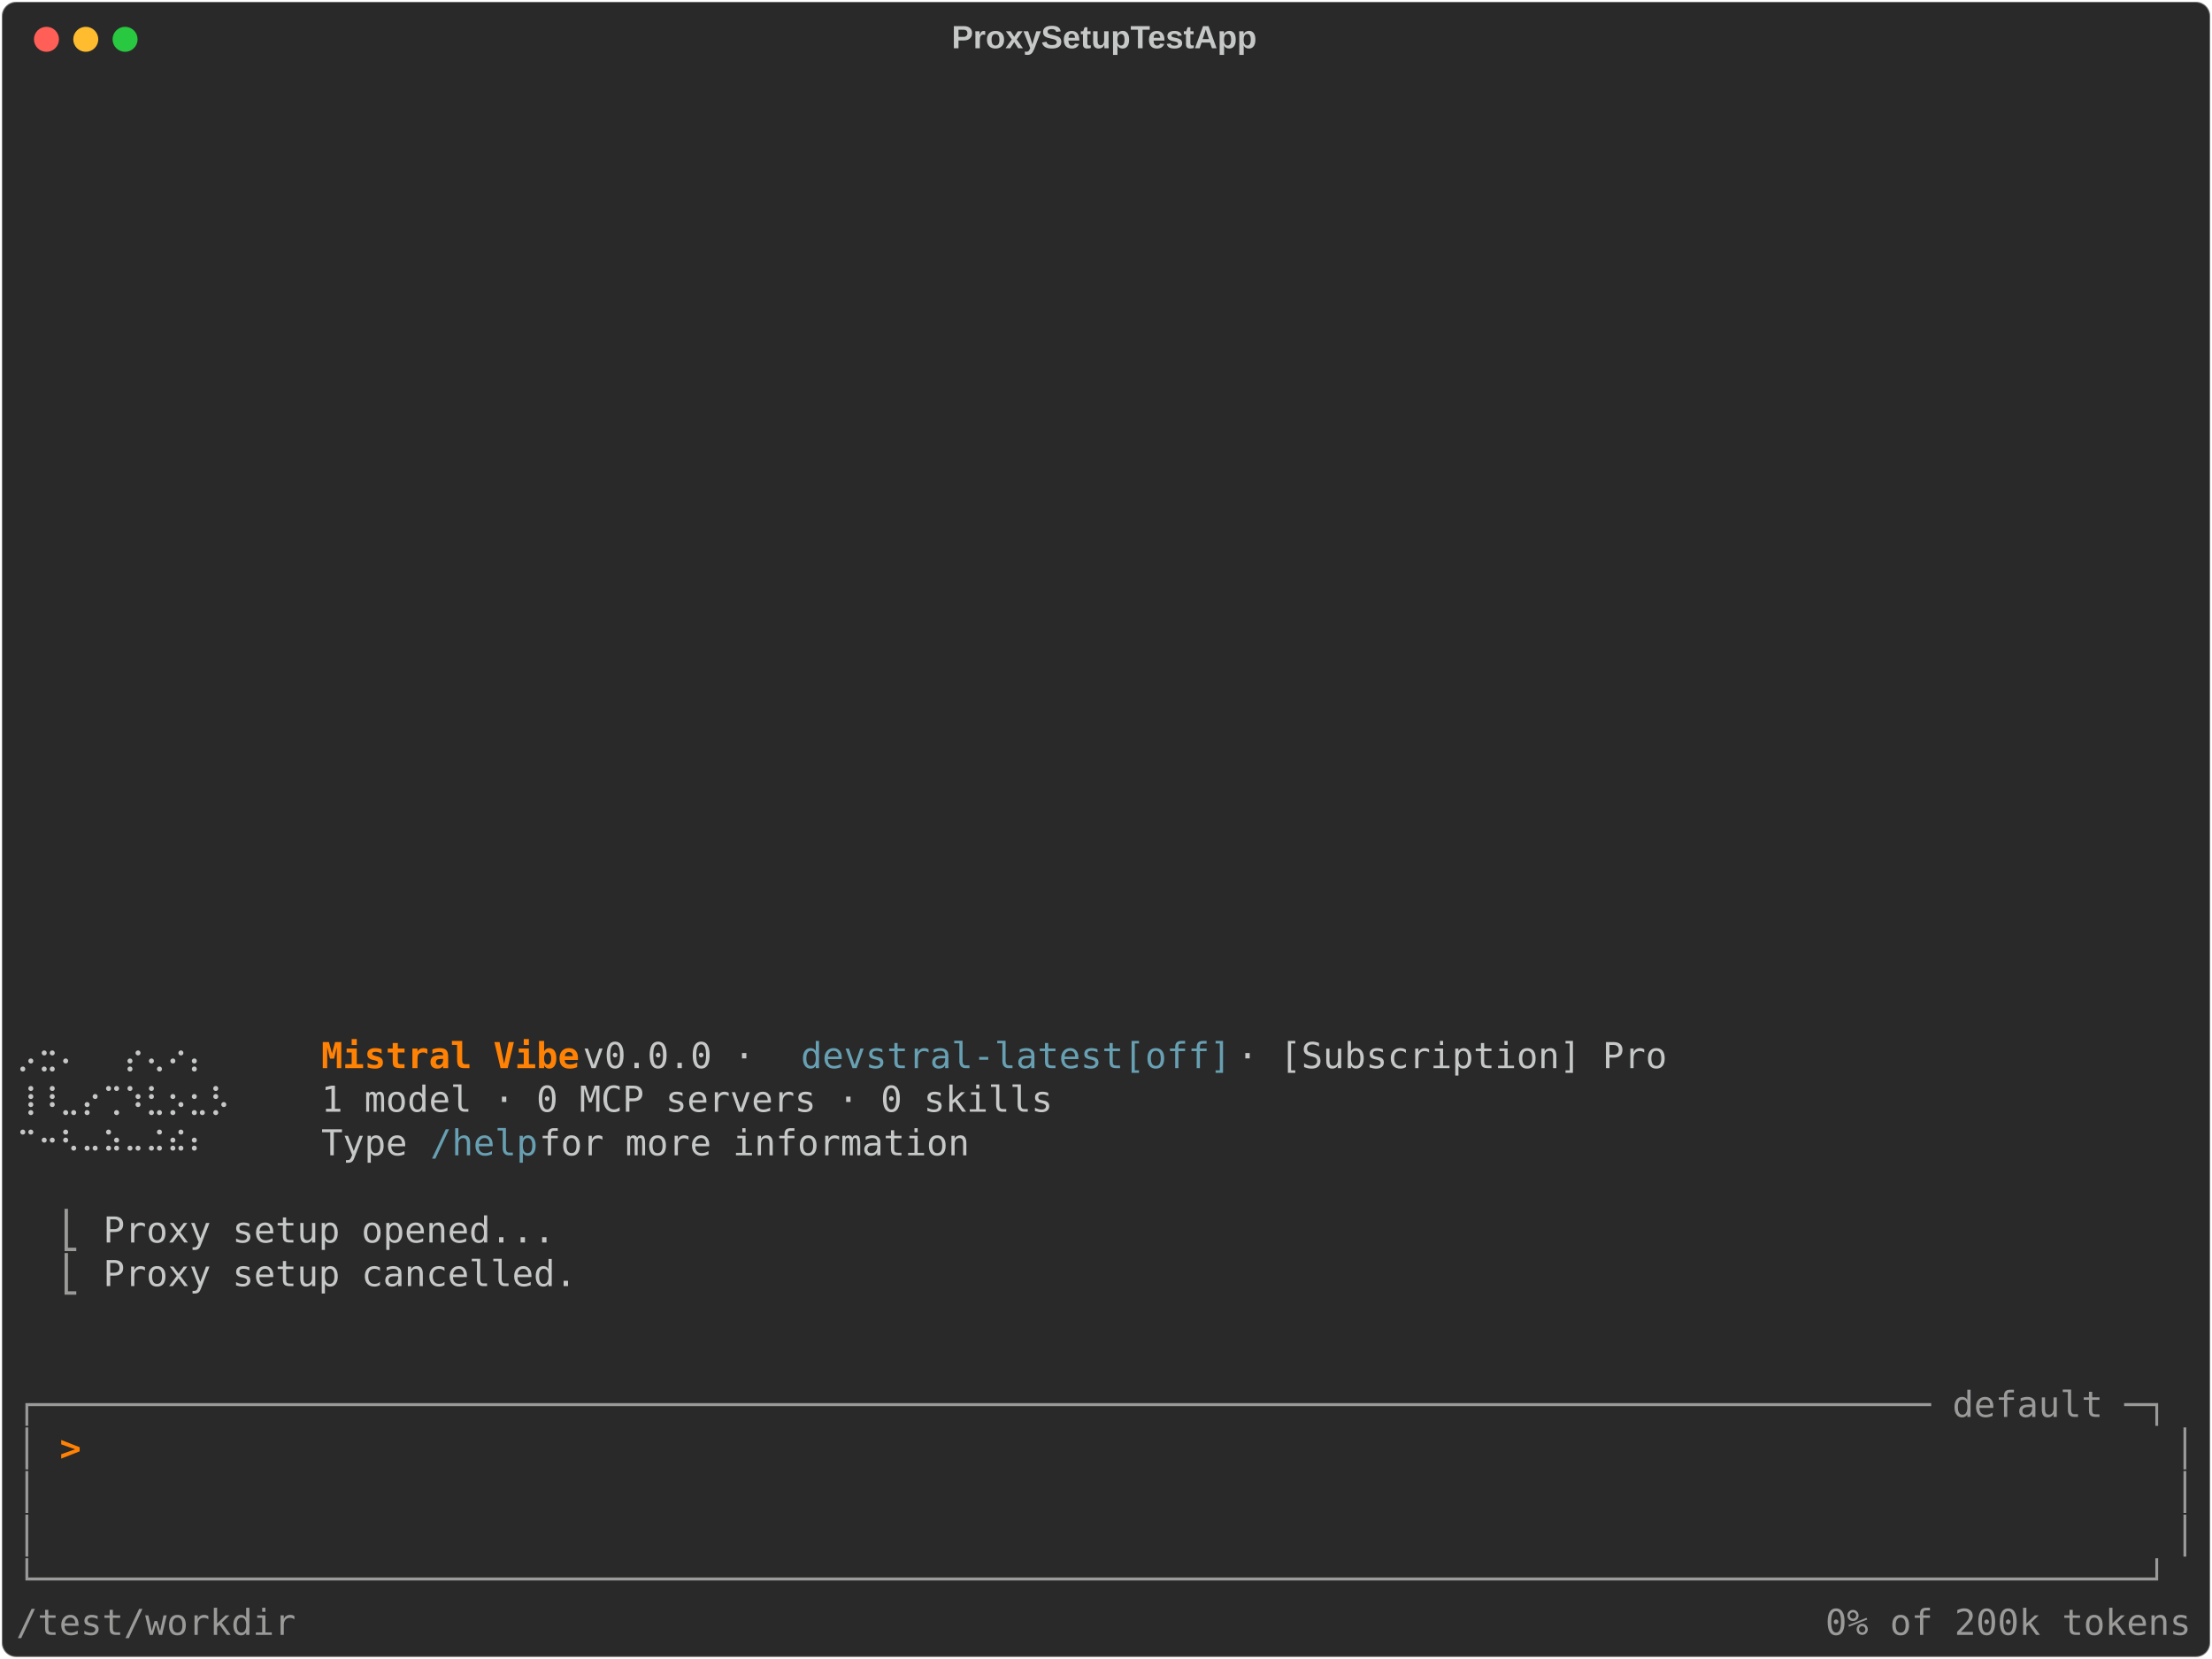
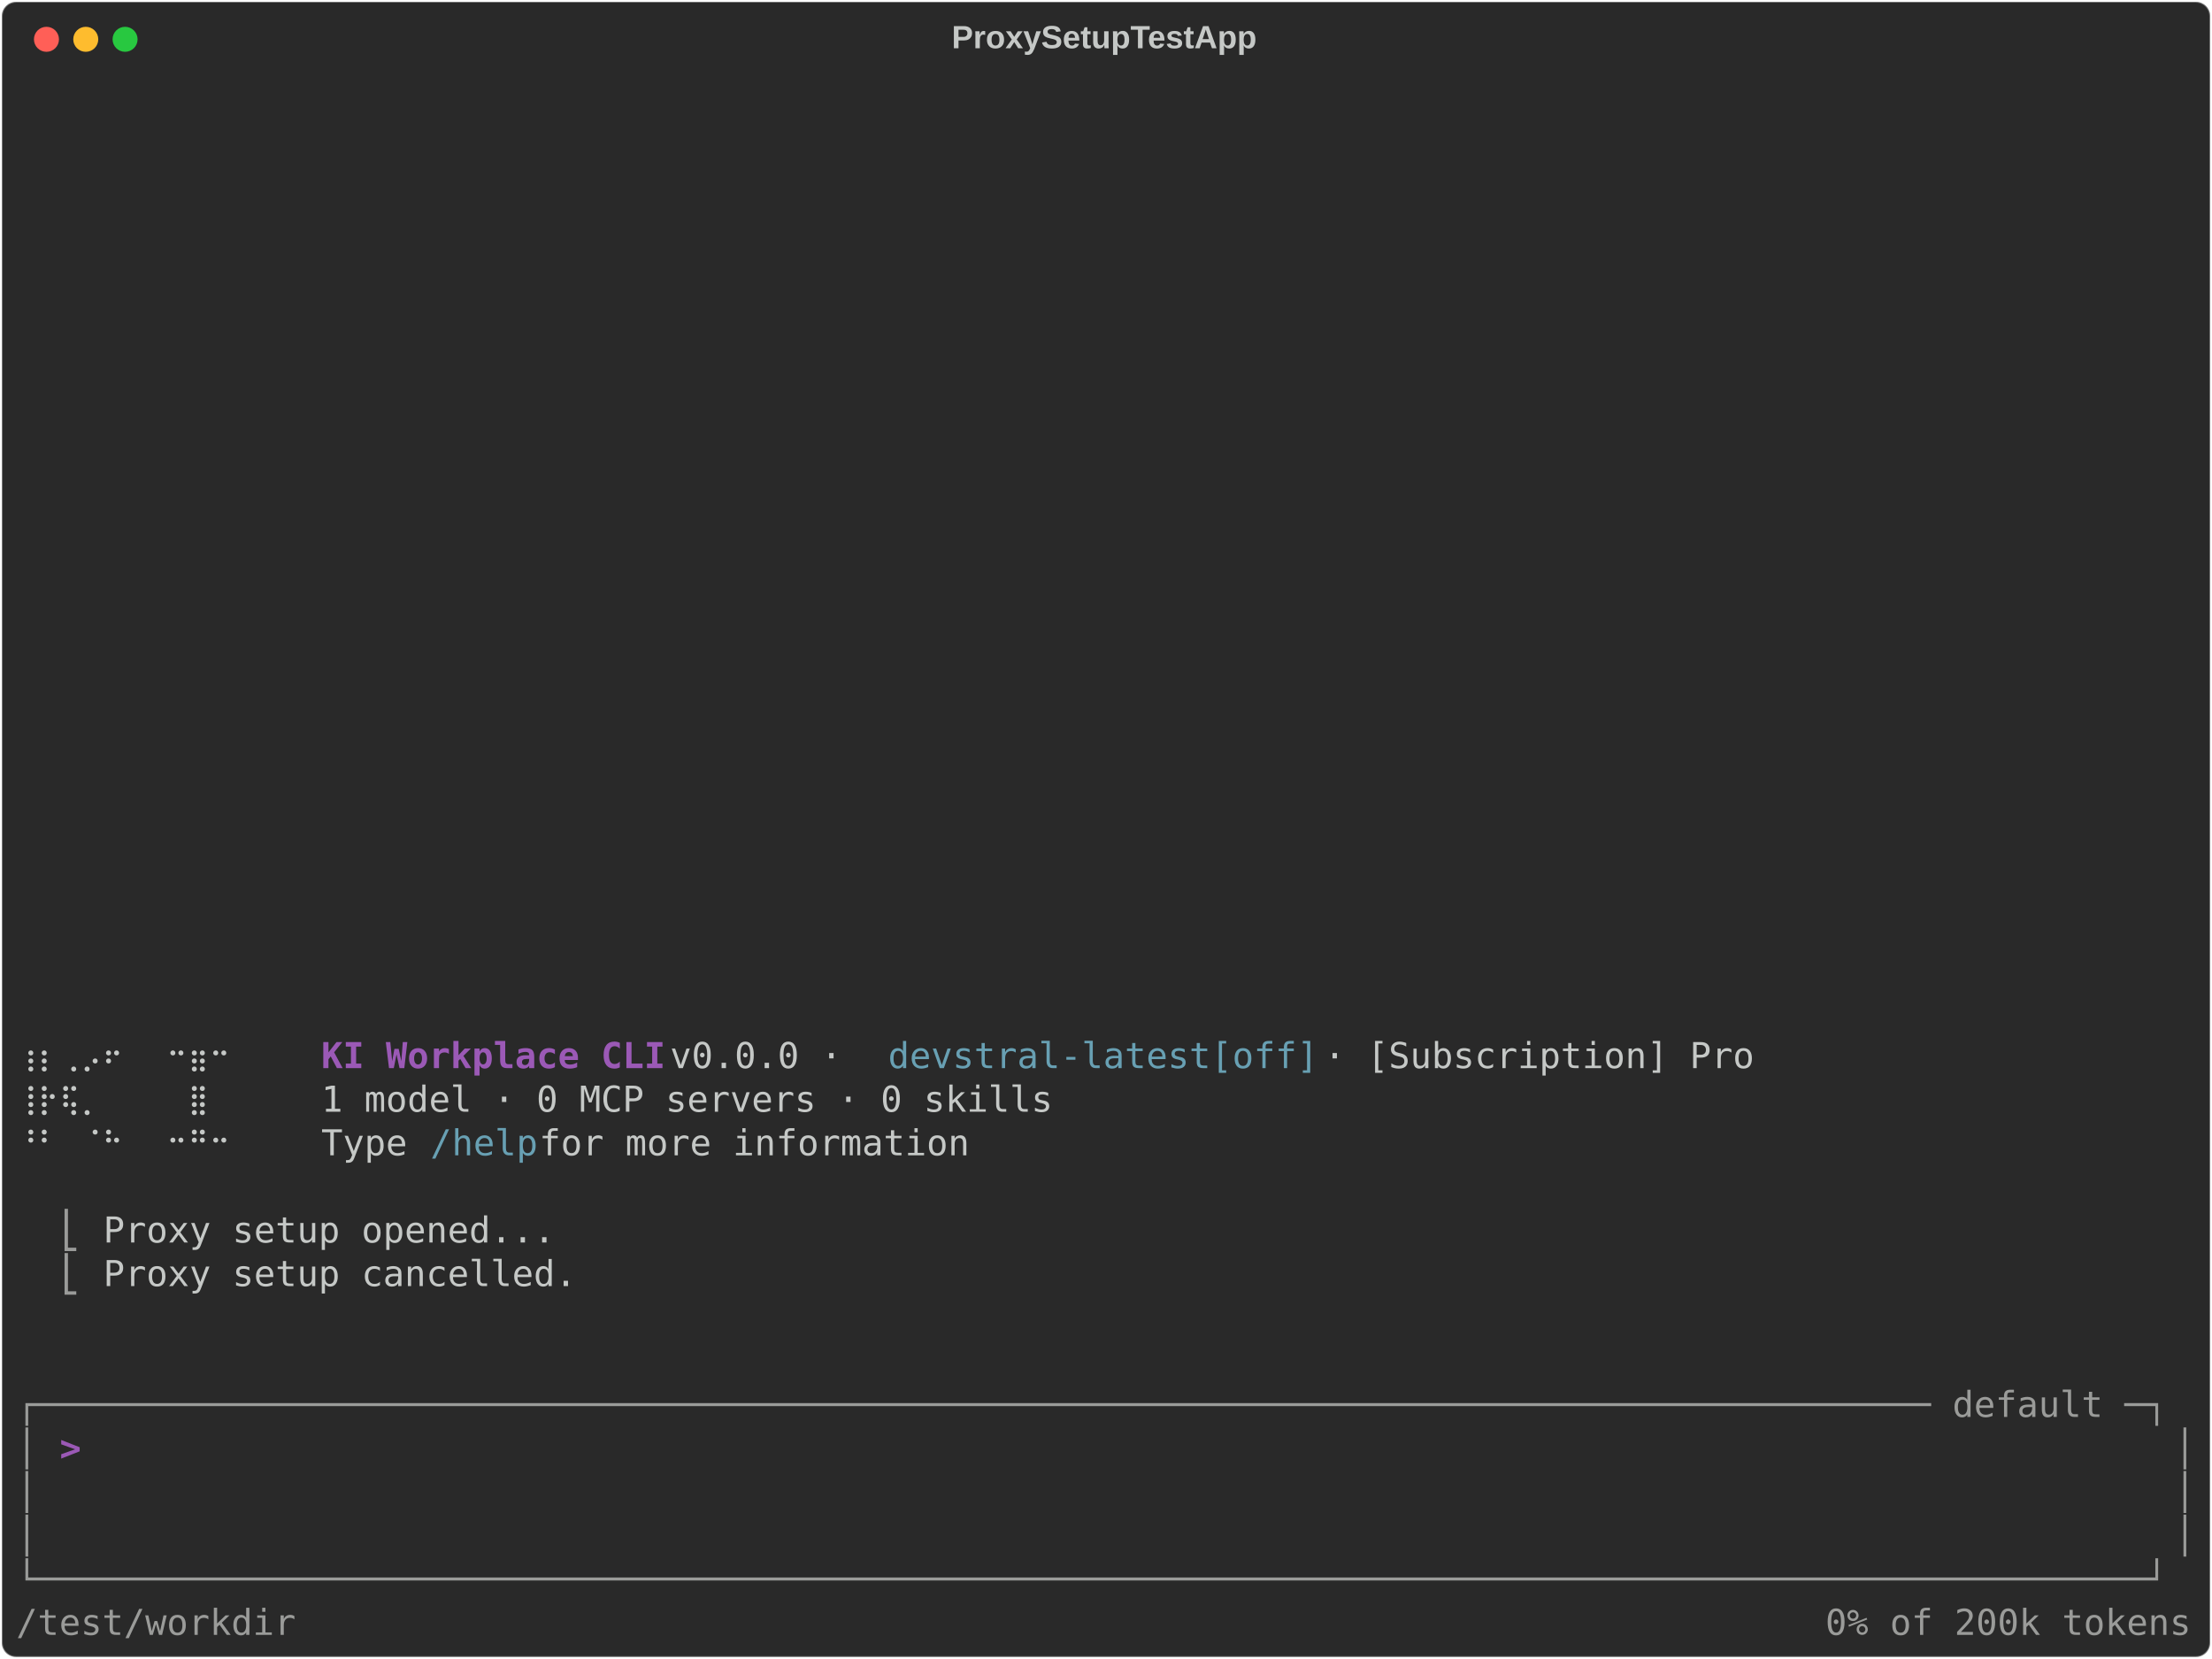
<svg xmlns="http://www.w3.org/2000/svg" class="rich-terminal" viewBox="0 0 1238 928.4">
  <style>

    @font-face {
        font-family: "Fira Code";
        src: local("FiraCode-Regular"),
                url("https://cdnjs.cloudflare.com/ajax/libs/firacode/6.2.0/woff2/FiraCode-Regular.woff2") format("woff2"),
                url("https://cdnjs.cloudflare.com/ajax/libs/firacode/6.2.0/woff/FiraCode-Regular.woff") format("woff");
        font-style: normal;
        font-weight: 400;
    }
    @font-face {
        font-family: "Fira Code";
        src: local("FiraCode-Bold"),
                url("https://cdnjs.cloudflare.com/ajax/libs/firacode/6.2.0/woff2/FiraCode-Bold.woff2") format("woff2"),
                url("https://cdnjs.cloudflare.com/ajax/libs/firacode/6.2.0/woff/FiraCode-Bold.woff") format("woff");
        font-style: bold;
        font-weight: 700;
    }

    .terminal-matrix {
        font-family: Fira Code, monospace;
        font-size: 20px;
        line-height: 24.4px;
        font-variant-east-asian: full-width;
    }

    .terminal-title {
        font-size: 18px;
        font-weight: bold;
        font-family: arial;
    }

    .terminal-r1 { fill: #c5c8c6 }
- .terminal-r2 { fill: #ff8205;font-weight: bold }
+ .terminal-r2 { fill: #9b59b6;font-weight: bold }
.terminal-r3 { fill: #68a0b3 }
.terminal-r4 { fill: #9a9b99 }
    </style>
  <defs>
    <clipPath id="terminal-clip-terminal">
      <rect x="0" y="0" width="1219.0" height="877.4" />
    </clipPath>
    <clipPath id="terminal-line-0">
      <rect x="0" y="1.5" width="1220" height="24.65" />
    </clipPath>
    <clipPath id="terminal-line-1">
      <rect x="0" y="25.9" width="1220" height="24.65" />
    </clipPath>
    <clipPath id="terminal-line-2">
      <rect x="0" y="50.3" width="1220" height="24.65" />
    </clipPath>
    <clipPath id="terminal-line-3">
      <rect x="0" y="74.7" width="1220" height="24.65" />
    </clipPath>
    <clipPath id="terminal-line-4">
      <rect x="0" y="99.1" width="1220" height="24.65" />
    </clipPath>
    <clipPath id="terminal-line-5">
      <rect x="0" y="123.5" width="1220" height="24.65" />
    </clipPath>
    <clipPath id="terminal-line-6">
      <rect x="0" y="147.9" width="1220" height="24.65" />
    </clipPath>
    <clipPath id="terminal-line-7">
      <rect x="0" y="172.3" width="1220" height="24.65" />
    </clipPath>
    <clipPath id="terminal-line-8">
      <rect x="0" y="196.7" width="1220" height="24.65" />
    </clipPath>
    <clipPath id="terminal-line-9">
      <rect x="0" y="221.1" width="1220" height="24.65" />
    </clipPath>
    <clipPath id="terminal-line-10">
      <rect x="0" y="245.5" width="1220" height="24.65" />
    </clipPath>
    <clipPath id="terminal-line-11">
      <rect x="0" y="269.9" width="1220" height="24.65" />
    </clipPath>
    <clipPath id="terminal-line-12">
      <rect x="0" y="294.3" width="1220" height="24.65" />
    </clipPath>
    <clipPath id="terminal-line-13">
      <rect x="0" y="318.7" width="1220" height="24.65" />
    </clipPath>
    <clipPath id="terminal-line-14">
      <rect x="0" y="343.1" width="1220" height="24.65" />
    </clipPath>
    <clipPath id="terminal-line-15">
      <rect x="0" y="367.5" width="1220" height="24.65" />
    </clipPath>
    <clipPath id="terminal-line-16">
      <rect x="0" y="391.9" width="1220" height="24.65" />
    </clipPath>
    <clipPath id="terminal-line-17">
      <rect x="0" y="416.3" width="1220" height="24.65" />
    </clipPath>
    <clipPath id="terminal-line-18">
      <rect x="0" y="440.7" width="1220" height="24.65" />
    </clipPath>
    <clipPath id="terminal-line-19">
      <rect x="0" y="465.1" width="1220" height="24.65" />
    </clipPath>
    <clipPath id="terminal-line-20">
      <rect x="0" y="489.5" width="1220" height="24.65" />
    </clipPath>
    <clipPath id="terminal-line-21">
      <rect x="0" y="513.9" width="1220" height="24.65" />
    </clipPath>
    <clipPath id="terminal-line-22">
      <rect x="0" y="538.3" width="1220" height="24.65" />
    </clipPath>
    <clipPath id="terminal-line-23">
      <rect x="0" y="562.7" width="1220" height="24.65" />
    </clipPath>
    <clipPath id="terminal-line-24">
      <rect x="0" y="587.1" width="1220" height="24.65" />
    </clipPath>
    <clipPath id="terminal-line-25">
      <rect x="0" y="611.5" width="1220" height="24.65" />
    </clipPath>
    <clipPath id="terminal-line-26">
      <rect x="0" y="635.9" width="1220" height="24.65" />
    </clipPath>
    <clipPath id="terminal-line-27">
      <rect x="0" y="660.3" width="1220" height="24.65" />
    </clipPath>
    <clipPath id="terminal-line-28">
      <rect x="0" y="684.7" width="1220" height="24.65" />
    </clipPath>
    <clipPath id="terminal-line-29">
      <rect x="0" y="709.1" width="1220" height="24.65" />
    </clipPath>
    <clipPath id="terminal-line-30">
      <rect x="0" y="733.5" width="1220" height="24.65" />
    </clipPath>
    <clipPath id="terminal-line-31">
      <rect x="0" y="757.9" width="1220" height="24.65" />
    </clipPath>
    <clipPath id="terminal-line-32">
      <rect x="0" y="782.3" width="1220" height="24.65" />
    </clipPath>
    <clipPath id="terminal-line-33">
      <rect x="0" y="806.7" width="1220" height="24.65" />
    </clipPath>
    <clipPath id="terminal-line-34">
      <rect x="0" y="831.1" width="1220" height="24.65" />
    </clipPath>
  </defs>
  <rect fill="#292929" stroke="rgba(255,255,255,0.35)" stroke-width="1" x="1" y="1" width="1236" height="926.4" rx="8" />
  <text class="terminal-title" fill="#c5c8c6" text-anchor="middle" x="618" y="27">ProxySetupTestApp</text>
  <g transform="translate(26,22)">
    <circle cx="0" cy="0" r="7" fill="#ff5f57" />
    <circle cx="22" cy="0" r="7" fill="#febc2e" />
    <circle cx="44" cy="0" r="7" fill="#28c840" />
  </g>
  <g transform="translate(9, 41)" clip-path="url(#terminal-clip-terminal)">
    <g class="terminal-matrix">
      <text class="terminal-r1" x="1220" y="20" textLength="12.2" clip-path="url(#terminal-line-0)">
</text>
      <text class="terminal-r1" x="1220" y="44.4" textLength="12.2" clip-path="url(#terminal-line-1)">
</text>
      <text class="terminal-r1" x="1220" y="68.8" textLength="12.2" clip-path="url(#terminal-line-2)">
</text>
      <text class="terminal-r1" x="1220" y="93.2" textLength="12.2" clip-path="url(#terminal-line-3)">
</text>
      <text class="terminal-r1" x="1220" y="117.6" textLength="12.2" clip-path="url(#terminal-line-4)">
</text>
      <text class="terminal-r1" x="1220" y="142" textLength="12.2" clip-path="url(#terminal-line-5)">
</text>
      <text class="terminal-r1" x="1220" y="166.4" textLength="12.2" clip-path="url(#terminal-line-6)">
</text>
      <text class="terminal-r1" x="1220" y="190.8" textLength="12.2" clip-path="url(#terminal-line-7)">
</text>
      <text class="terminal-r1" x="1220" y="215.2" textLength="12.2" clip-path="url(#terminal-line-8)">
</text>
      <text class="terminal-r1" x="1220" y="239.6" textLength="12.2" clip-path="url(#terminal-line-9)">
</text>
      <text class="terminal-r1" x="1220" y="264" textLength="12.2" clip-path="url(#terminal-line-10)">
</text>
      <text class="terminal-r1" x="1220" y="288.4" textLength="12.2" clip-path="url(#terminal-line-11)">
</text>
      <text class="terminal-r1" x="1220" y="312.8" textLength="12.2" clip-path="url(#terminal-line-12)">
</text>
      <text class="terminal-r1" x="1220" y="337.2" textLength="12.2" clip-path="url(#terminal-line-13)">
</text>
      <text class="terminal-r1" x="1220" y="361.6" textLength="12.2" clip-path="url(#terminal-line-14)">
</text>
      <text class="terminal-r1" x="1220" y="386" textLength="12.2" clip-path="url(#terminal-line-15)">
</text>
      <text class="terminal-r1" x="1220" y="410.4" textLength="12.2" clip-path="url(#terminal-line-16)">
</text>
      <text class="terminal-r1" x="1220" y="434.8" textLength="12.2" clip-path="url(#terminal-line-17)">
</text>
      <text class="terminal-r1" x="1220" y="459.2" textLength="12.2" clip-path="url(#terminal-line-18)">
</text>
      <text class="terminal-r1" x="1220" y="483.6" textLength="12.2" clip-path="url(#terminal-line-19)">
</text>
      <text class="terminal-r1" x="1220" y="508" textLength="12.2" clip-path="url(#terminal-line-20)">
</text>
      <text class="terminal-r1" x="1220" y="532.4" textLength="12.2" clip-path="url(#terminal-line-21)">
</text>
-       <text class="terminal-r1" x="0" y="556.8" textLength="134.2" clip-path="url(#terminal-line-22)">  ⡠⣒⠄  ⡔⢄⠔⡄</text>
-       <text class="terminal-r2" x="170.8" y="556.8" textLength="146.4" clip-path="url(#terminal-line-22)">Mistral Vibe</text>
-       <text class="terminal-r1" x="317.2" y="556.8" textLength="122" clip-path="url(#terminal-line-22)"> v0.0.0 · </text>
-       <text class="terminal-r3" x="439.2" y="556.8" textLength="244" clip-path="url(#terminal-line-22)">devstral-latest[off]</text>
-       <text class="terminal-r1" x="683.2" y="556.8" textLength="256.2" clip-path="url(#terminal-line-22)"> · [Subscription] Pro</text>
+       <text class="terminal-r1" x="0" y="556.8" textLength="134.2" clip-path="url(#terminal-line-22)">⢰⡆⢀⡠⠖  ⠒⣶⠒ </text>
+       <text class="terminal-r2" x="170.8" y="556.8" textLength="195.2" clip-path="url(#terminal-line-22)">KI Workplace CLI</text>
+       <text class="terminal-r1" x="366" y="556.8" textLength="122" clip-path="url(#terminal-line-22)"> v0.0.0 · </text>
+       <text class="terminal-r3" x="488" y="556.8" textLength="244" clip-path="url(#terminal-line-22)">devstral-latest[off]</text>
+       <text class="terminal-r1" x="732" y="556.8" textLength="256.2" clip-path="url(#terminal-line-22)"> · [Subscription] Pro</text>
      <text class="terminal-r1" x="1220" y="556.8" textLength="12.2" clip-path="url(#terminal-line-22)">
</text>
-       <text class="terminal-r1" x="0" y="581.2" textLength="134.2" clip-path="url(#terminal-line-23)"> ⢸⠸⣀⡔⢉⠱⣃⡢⣂⡣</text>
+       <text class="terminal-r1" x="0" y="581.2" textLength="134.2" clip-path="url(#terminal-line-23)">⢸⡗⢯⡀    ⣿  </text>
      <text class="terminal-r1" x="170.8" y="581.2" textLength="414.8" clip-path="url(#terminal-line-23)">1 model · 0 MCP servers · 0 skills</text>
      <text class="terminal-r1" x="1220" y="581.2" textLength="12.2" clip-path="url(#terminal-line-23)">
</text>
-       <text class="terminal-r1" x="0" y="605.6" textLength="134.2" clip-path="url(#terminal-line-24)">  ⠉⠒⠣⠤⠵⠤⠬⠮⠆</text>
+       <text class="terminal-r1" x="0" y="605.6" textLength="134.2" clip-path="url(#terminal-line-24)">⠘⠃ ⠈⠓  ⠒⠛⠒ </text>
      <text class="terminal-r1" x="170.8" y="605.6" textLength="61" clip-path="url(#terminal-line-24)">Type </text>
      <text class="terminal-r3" x="231.8" y="605.6" textLength="61" clip-path="url(#terminal-line-24)">/help</text>
      <text class="terminal-r1" x="292.8" y="605.6" textLength="256.2" clip-path="url(#terminal-line-24)"> for more information</text>
      <text class="terminal-r1" x="1220" y="605.6" textLength="12.2" clip-path="url(#terminal-line-24)">
</text>
      <text class="terminal-r1" x="1220" y="630" textLength="12.2" clip-path="url(#terminal-line-25)">
</text>
      <text class="terminal-r4" x="24.4" y="654.4" textLength="12.2" clip-path="url(#terminal-line-26)">⎣</text>
      <text class="terminal-r1" x="48.8" y="654.4" textLength="256.2" clip-path="url(#terminal-line-26)">Proxy setup opened...</text>
      <text class="terminal-r1" x="1220" y="654.4" textLength="12.2" clip-path="url(#terminal-line-26)">
</text>
      <text class="terminal-r4" x="24.4" y="678.8" textLength="12.2" clip-path="url(#terminal-line-27)">⎣</text>
      <text class="terminal-r1" x="48.8" y="678.8" textLength="268.4" clip-path="url(#terminal-line-27)">Proxy setup cancelled.</text>
      <text class="terminal-r1" x="1220" y="678.8" textLength="12.2" clip-path="url(#terminal-line-27)">
</text>
      <text class="terminal-r1" x="1220" y="703.2" textLength="12.2" clip-path="url(#terminal-line-28)">
</text>
      <text class="terminal-r1" x="1220" y="727.6" textLength="12.2" clip-path="url(#terminal-line-29)">
</text>
      <text class="terminal-r4" x="0" y="752" textLength="1220" clip-path="url(#terminal-line-30)">┌──────────────────────────────────────────────────────────────────────────────────────── default ─┐</text>
      <text class="terminal-r1" x="1220" y="752" textLength="12.2" clip-path="url(#terminal-line-30)">
</text>
      <text class="terminal-r4" x="0" y="776.4" textLength="12.2" clip-path="url(#terminal-line-31)">│</text>
      <text class="terminal-r2" x="24.4" y="776.4" textLength="12.2" clip-path="url(#terminal-line-31)">&gt;</text>
      <text class="terminal-r4" x="1207.8" y="776.4" textLength="12.2" clip-path="url(#terminal-line-31)">│</text>
      <text class="terminal-r1" x="1220" y="776.4" textLength="12.2" clip-path="url(#terminal-line-31)">
</text>
      <text class="terminal-r4" x="0" y="800.8" textLength="12.2" clip-path="url(#terminal-line-32)">│</text>
      <text class="terminal-r4" x="1207.8" y="800.8" textLength="12.2" clip-path="url(#terminal-line-32)">│</text>
      <text class="terminal-r1" x="1220" y="800.8" textLength="12.2" clip-path="url(#terminal-line-32)">
</text>
      <text class="terminal-r4" x="0" y="825.2" textLength="12.2" clip-path="url(#terminal-line-33)">│</text>
      <text class="terminal-r4" x="1207.8" y="825.2" textLength="12.2" clip-path="url(#terminal-line-33)">│</text>
      <text class="terminal-r1" x="1220" y="825.2" textLength="12.2" clip-path="url(#terminal-line-33)">
</text>
      <text class="terminal-r4" x="0" y="849.6" textLength="1220" clip-path="url(#terminal-line-34)">└──────────────────────────────────────────────────────────────────────────────────────────────────┘</text>
      <text class="terminal-r1" x="1220" y="849.6" textLength="12.2" clip-path="url(#terminal-line-34)">
</text>
      <text class="terminal-r4" x="0" y="874" textLength="158.6" clip-path="url(#terminal-line-35)">/test/workdir</text>
      <text class="terminal-r4" x="1012.6" y="874" textLength="207.4" clip-path="url(#terminal-line-35)">0% of 200k tokens</text>
    </g>
  </g>
</svg>
